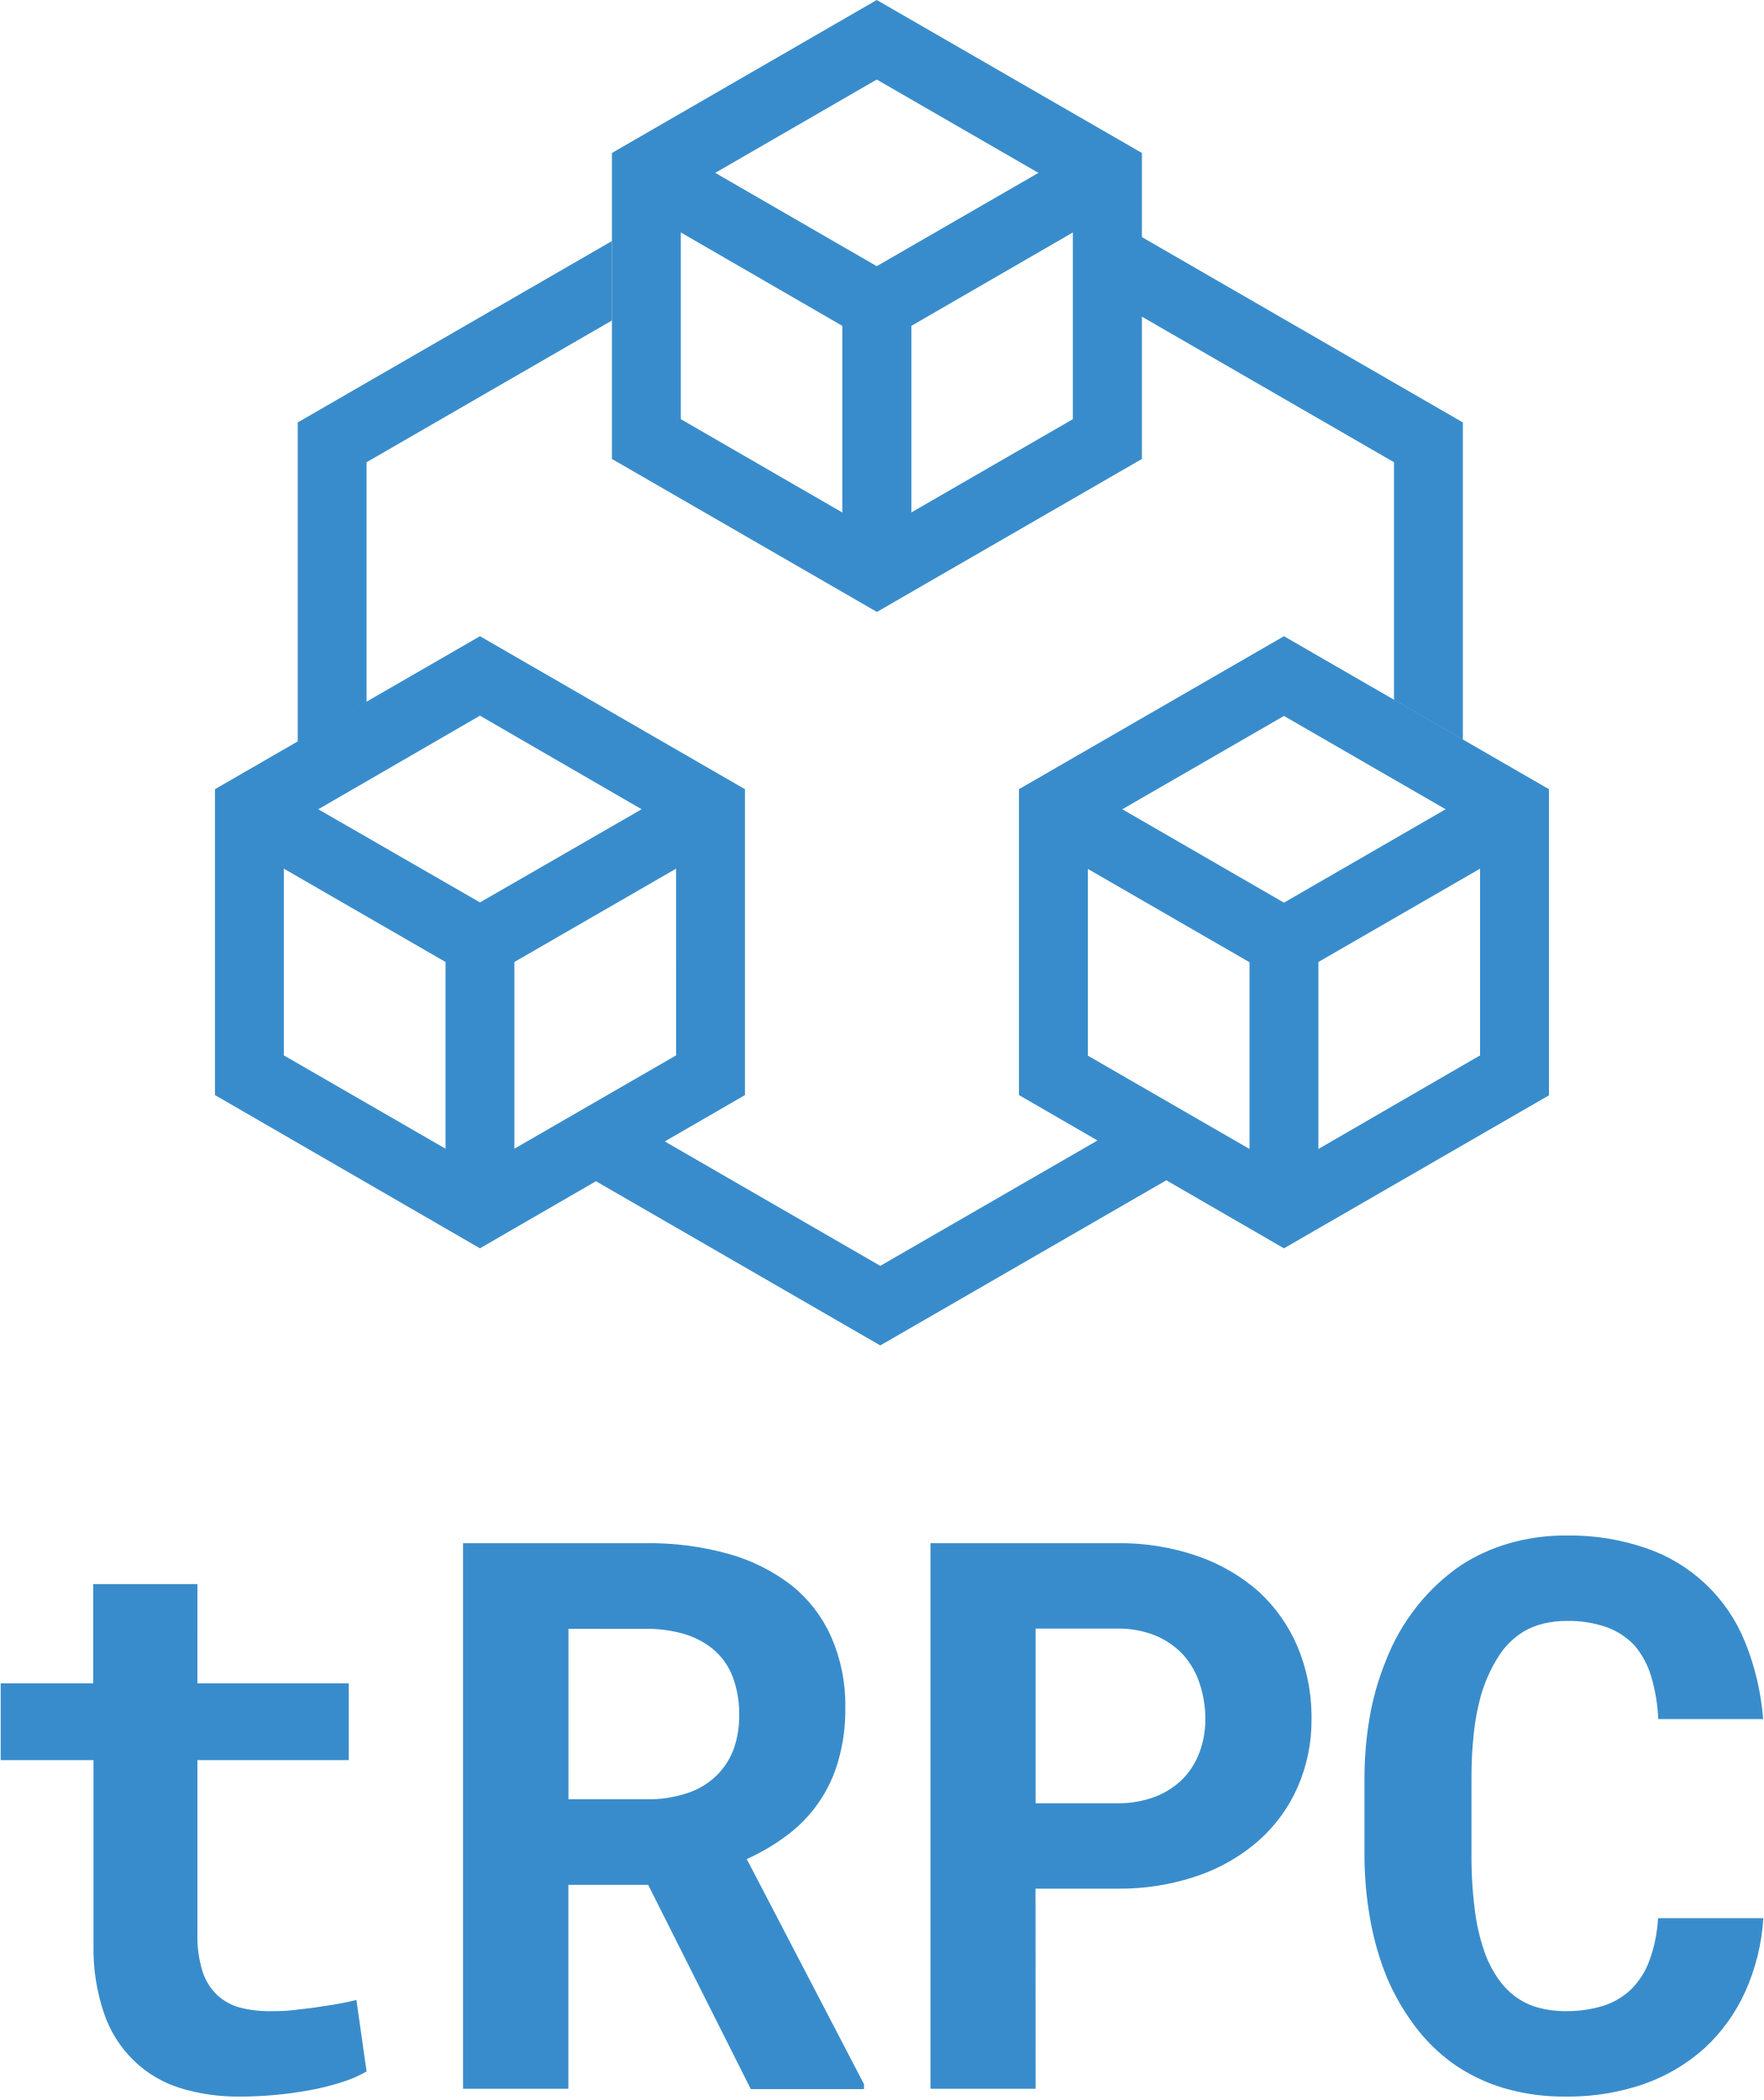
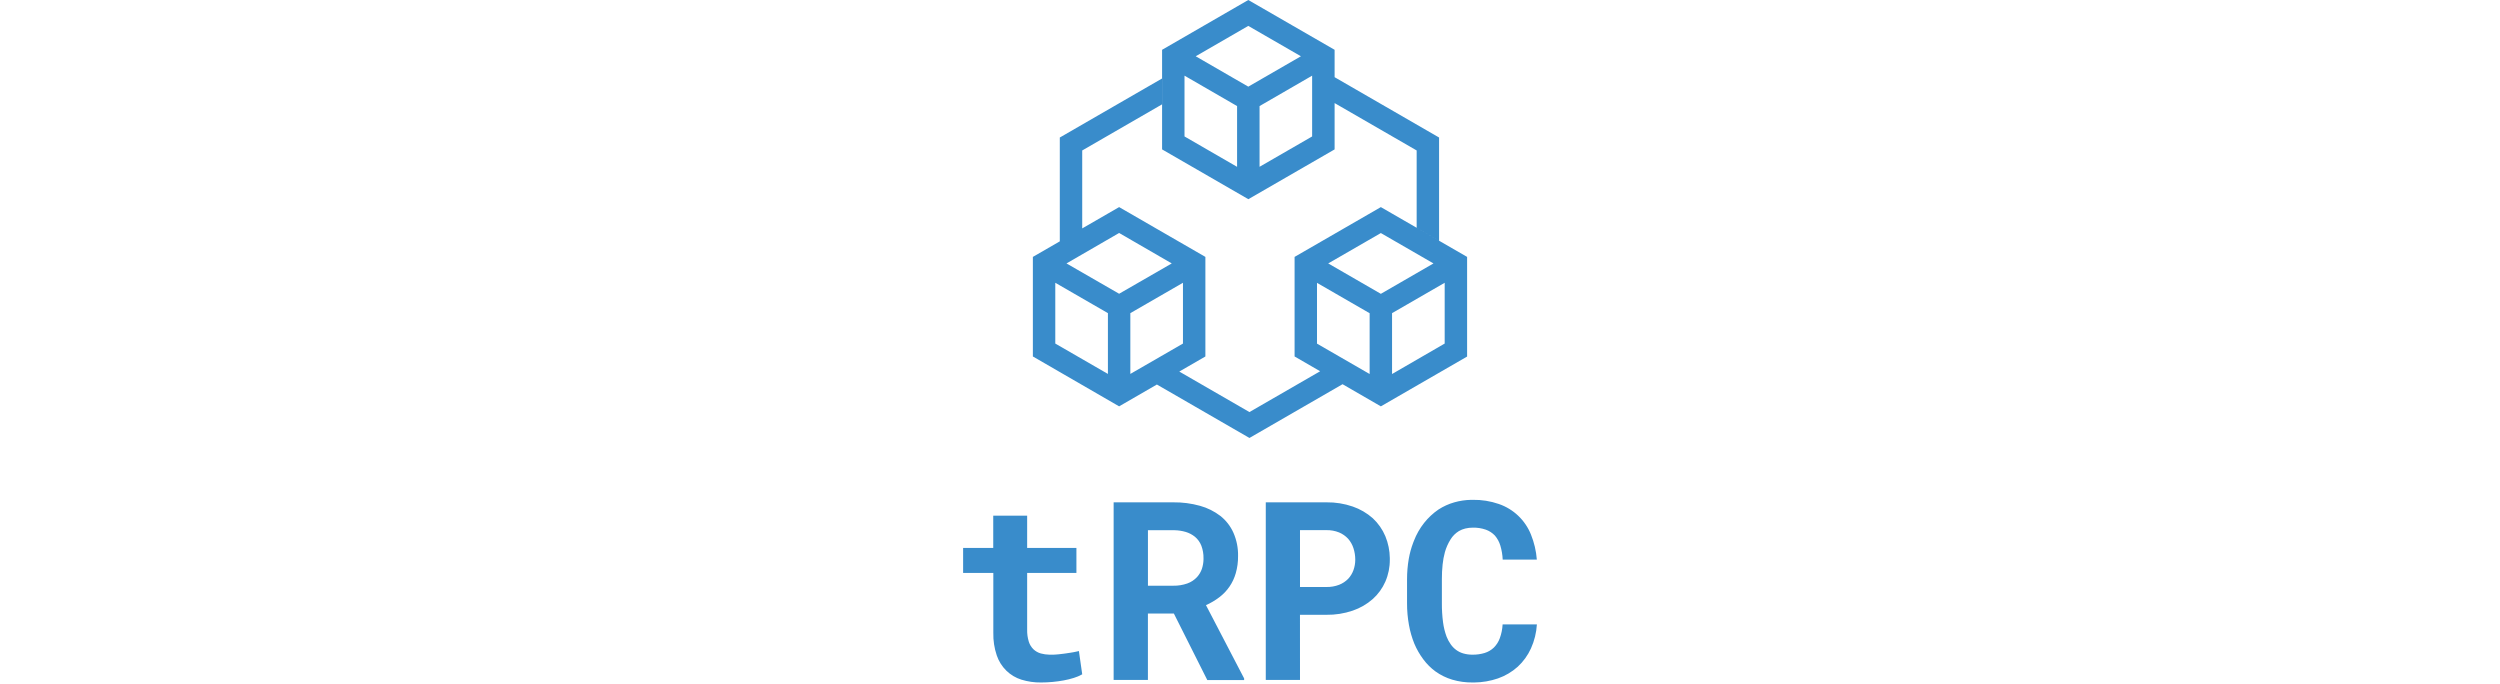
- <svg xmlns="http://www.w3.org/2000/svg" width="0.84em" height="1em" viewBox="0 0 256 305">
+ <svg xmlns="http://www.w3.org/2000/svg" width="256" height="70" viewBox="0 0 256 305">
  <path fill="#398ccb" d="M28.57 244.484h21.982v11.153H28.571v25.308a16.88 16.88 0 0 0 .738 5.364a8.152 8.152 0 0 0 2.088 3.4a7.815 7.815 0 0 0 3.3 1.851c1.235.33 2.504.51 3.78.536l.547.002c1.15 0 2.338 0 3.563-.162l.727-.09l1.409-.16c.461-.054.915-.113 1.366-.188l.66-.105l1.24-.184c.401-.06.79-.124 1.175-.199l.918-.184l.427-.09l.79-.176l.366-.087l1.476 10.39a18.505 18.505 0 0 1-3.752 1.6a35.9 35.9 0 0 1-4.513 1.113c-1.6.3-3.264.526-5.002.688a54.28 54.28 0 0 1-5.089.238a28.396 28.396 0 0 1-8.752-1.25a16.83 16.83 0 0 1-6.727-4.002a17.343 17.343 0 0 1-4.302-6.852a29.196 29.196 0 0 1-1.525-10.003v-26.758H0v-11.153h13.441v-14.417h15.13zm53.88 29.271v29.609H67.156v-79.236h26.62a42.52 42.52 0 0 1 11.916 1.55a26.67 26.67 0 0 1 9.14 4.552a19.88 19.88 0 0 1 5.79 7.502a24.57 24.57 0 0 1 2.05 10.34a26.72 26.72 0 0 1-1.012 7.64a20.331 20.331 0 0 1-7.403 10.804a30.096 30.096 0 0 1-5.901 3.488l17.03 32.697v.713h-16.443L94.04 273.755zm.012-12.428h11.315a17.868 17.868 0 0 0 6.252-1a10.866 10.866 0 0 0 4.39-2.914a10.528 10.528 0 0 0 2.112-3.589c.448-1.358.692-2.775.723-4.203l.002-.536a15.104 15.104 0 0 0-.95-5.576a9.865 9.865 0 0 0-2.85-4.001a12.066 12.066 0 0 0-4.14-2.176a19.143 19.143 0 0 0-4.97-.76l-11.884-.003zm67.845 42.037H135.04v-79.236h27.095a34.41 34.41 0 0 1 11.703 1.876a26.633 26.633 0 0 1 8.928 5.201a23.307 23.307 0 0 1 5.627 8.053a26.358 26.358 0 0 1 1.988 9.723v.667a24.17 24.17 0 0 1-1.988 9.853a22.507 22.507 0 0 1-5.627 7.777a26.37 26.37 0 0 1-8.965 5.177a34.723 34.723 0 0 1-11.704 1.85h-11.803zm0-41.462h11.803a15.004 15.004 0 0 0 5.664-.988a11.553 11.553 0 0 0 4.026-2.663a11.178 11.178 0 0 0 2.364-3.889c.53-1.476.8-3.033.8-4.601a16.367 16.367 0 0 0-.8-5.164a11.966 11.966 0 0 0-2.364-4.202a11.59 11.59 0 0 0-4.026-2.825a14.267 14.267 0 0 0-5.664-1.038h-11.803zm103.042 27.42a25.307 25.307 0 0 1-5.902 8.165a26.045 26.045 0 0 1-8.815 5.202a33.647 33.647 0 0 1-10.558 1.814l-.77-.001a30.759 30.759 0 0 1-9.053-1.25a25.345 25.345 0 0 1-7.502-3.677a25.707 25.707 0 0 1-5.414-5.389a33.672 33.672 0 0 1-4.001-6.964a41.575 41.575 0 0 1-2.413-8.378a53.408 53.408 0 0 1-.851-9.69v-10.666a53.43 53.43 0 0 1 .763-9.115a39.411 39.411 0 0 1 1.95-7.161l.338-.866a30.409 30.409 0 0 1 4.577-8.053a29.271 29.271 0 0 1 6.414-5.976a26.158 26.158 0 0 1 7.052-3.189a29.108 29.108 0 0 1 7.48-1.11l.76-.003a33.76 33.76 0 0 1 11.616 1.85a23.757 23.757 0 0 1 14.342 13.655a37.411 37.411 0 0 1 2.613 11.153h-15.23c-.09-2.12-.442-4.22-1.05-6.252a12.354 12.354 0 0 0-2.425-4.463a10.416 10.416 0 0 0-4.052-2.639a16.73 16.73 0 0 0-5.801-.9a14.242 14.242 0 0 0-3.351.388c-1 .243-1.959.626-2.851 1.137a11.328 11.328 0 0 0-3.751 3.752a21.969 21.969 0 0 0-2.501 5.639a34.01 34.01 0 0 0-1.025 5.526a58.767 58.767 0 0 0-.325 6.502v10.766a61.28 61.28 0 0 0 .512 8.465a28.92 28.92 0 0 0 1.6 6.502a15.992 15.992 0 0 0 1.826 3.376c.667.96 1.487 1.804 2.426 2.5a10.003 10.003 0 0 0 3.288 1.6a14.56 14.56 0 0 0 4.052.526a17.918 17.918 0 0 0 5.389-.763a10.303 10.303 0 0 0 4.088-2.4a11.253 11.253 0 0 0 2.664-4.19a20.969 20.969 0 0 0 1.25-6.15H256a30.396 30.396 0 0 1-2.65 10.727m-66.97-196.92l38.486 22.22v44.462l-38.486 22.22l-17.085-9.881l-41.545 23.984l-41.296-23.847l-16.846 9.743l-38.486-22.256V114.62l38.486-22.219l38.486 22.22v44.425l-11.643 6.733l31.299 18.074l31.548-18.212l-11.405-6.595V114.62zM157.896 126.2v27.12l23.482 13.555v-27.12zm56.967-.037l-23.482 13.554v27.158l23.482-13.592zm-173.738 0v27.12l23.481 13.554v-27.12zm56.966 0L74.61 139.716v27.12l23.482-13.554zm88.289-22.182l-23.482 13.554l23.482 13.567l23.481-13.567zm-116.772-.037l-23.482 13.591l23.482 13.53l23.482-13.53zm19.143-68.92v11.54l-35.61 20.57v34.772l-10.003 5.777V61.355zM127.237 0l38.512 22.219v12.219l46.613 26.917v46.039l-10.003-5.777V67.132l-36.61-21.141v20.666l-38.487 22.219l-38.486-22.219V22.219zM98.78 33.76v27.12l23.457 13.554V47.326zm56.942 0l-23.457 13.566v27.096L155.72 60.88zm-28.484-22.207L103.78 25.107l23.457 13.554l23.482-13.554z" />
</svg>
